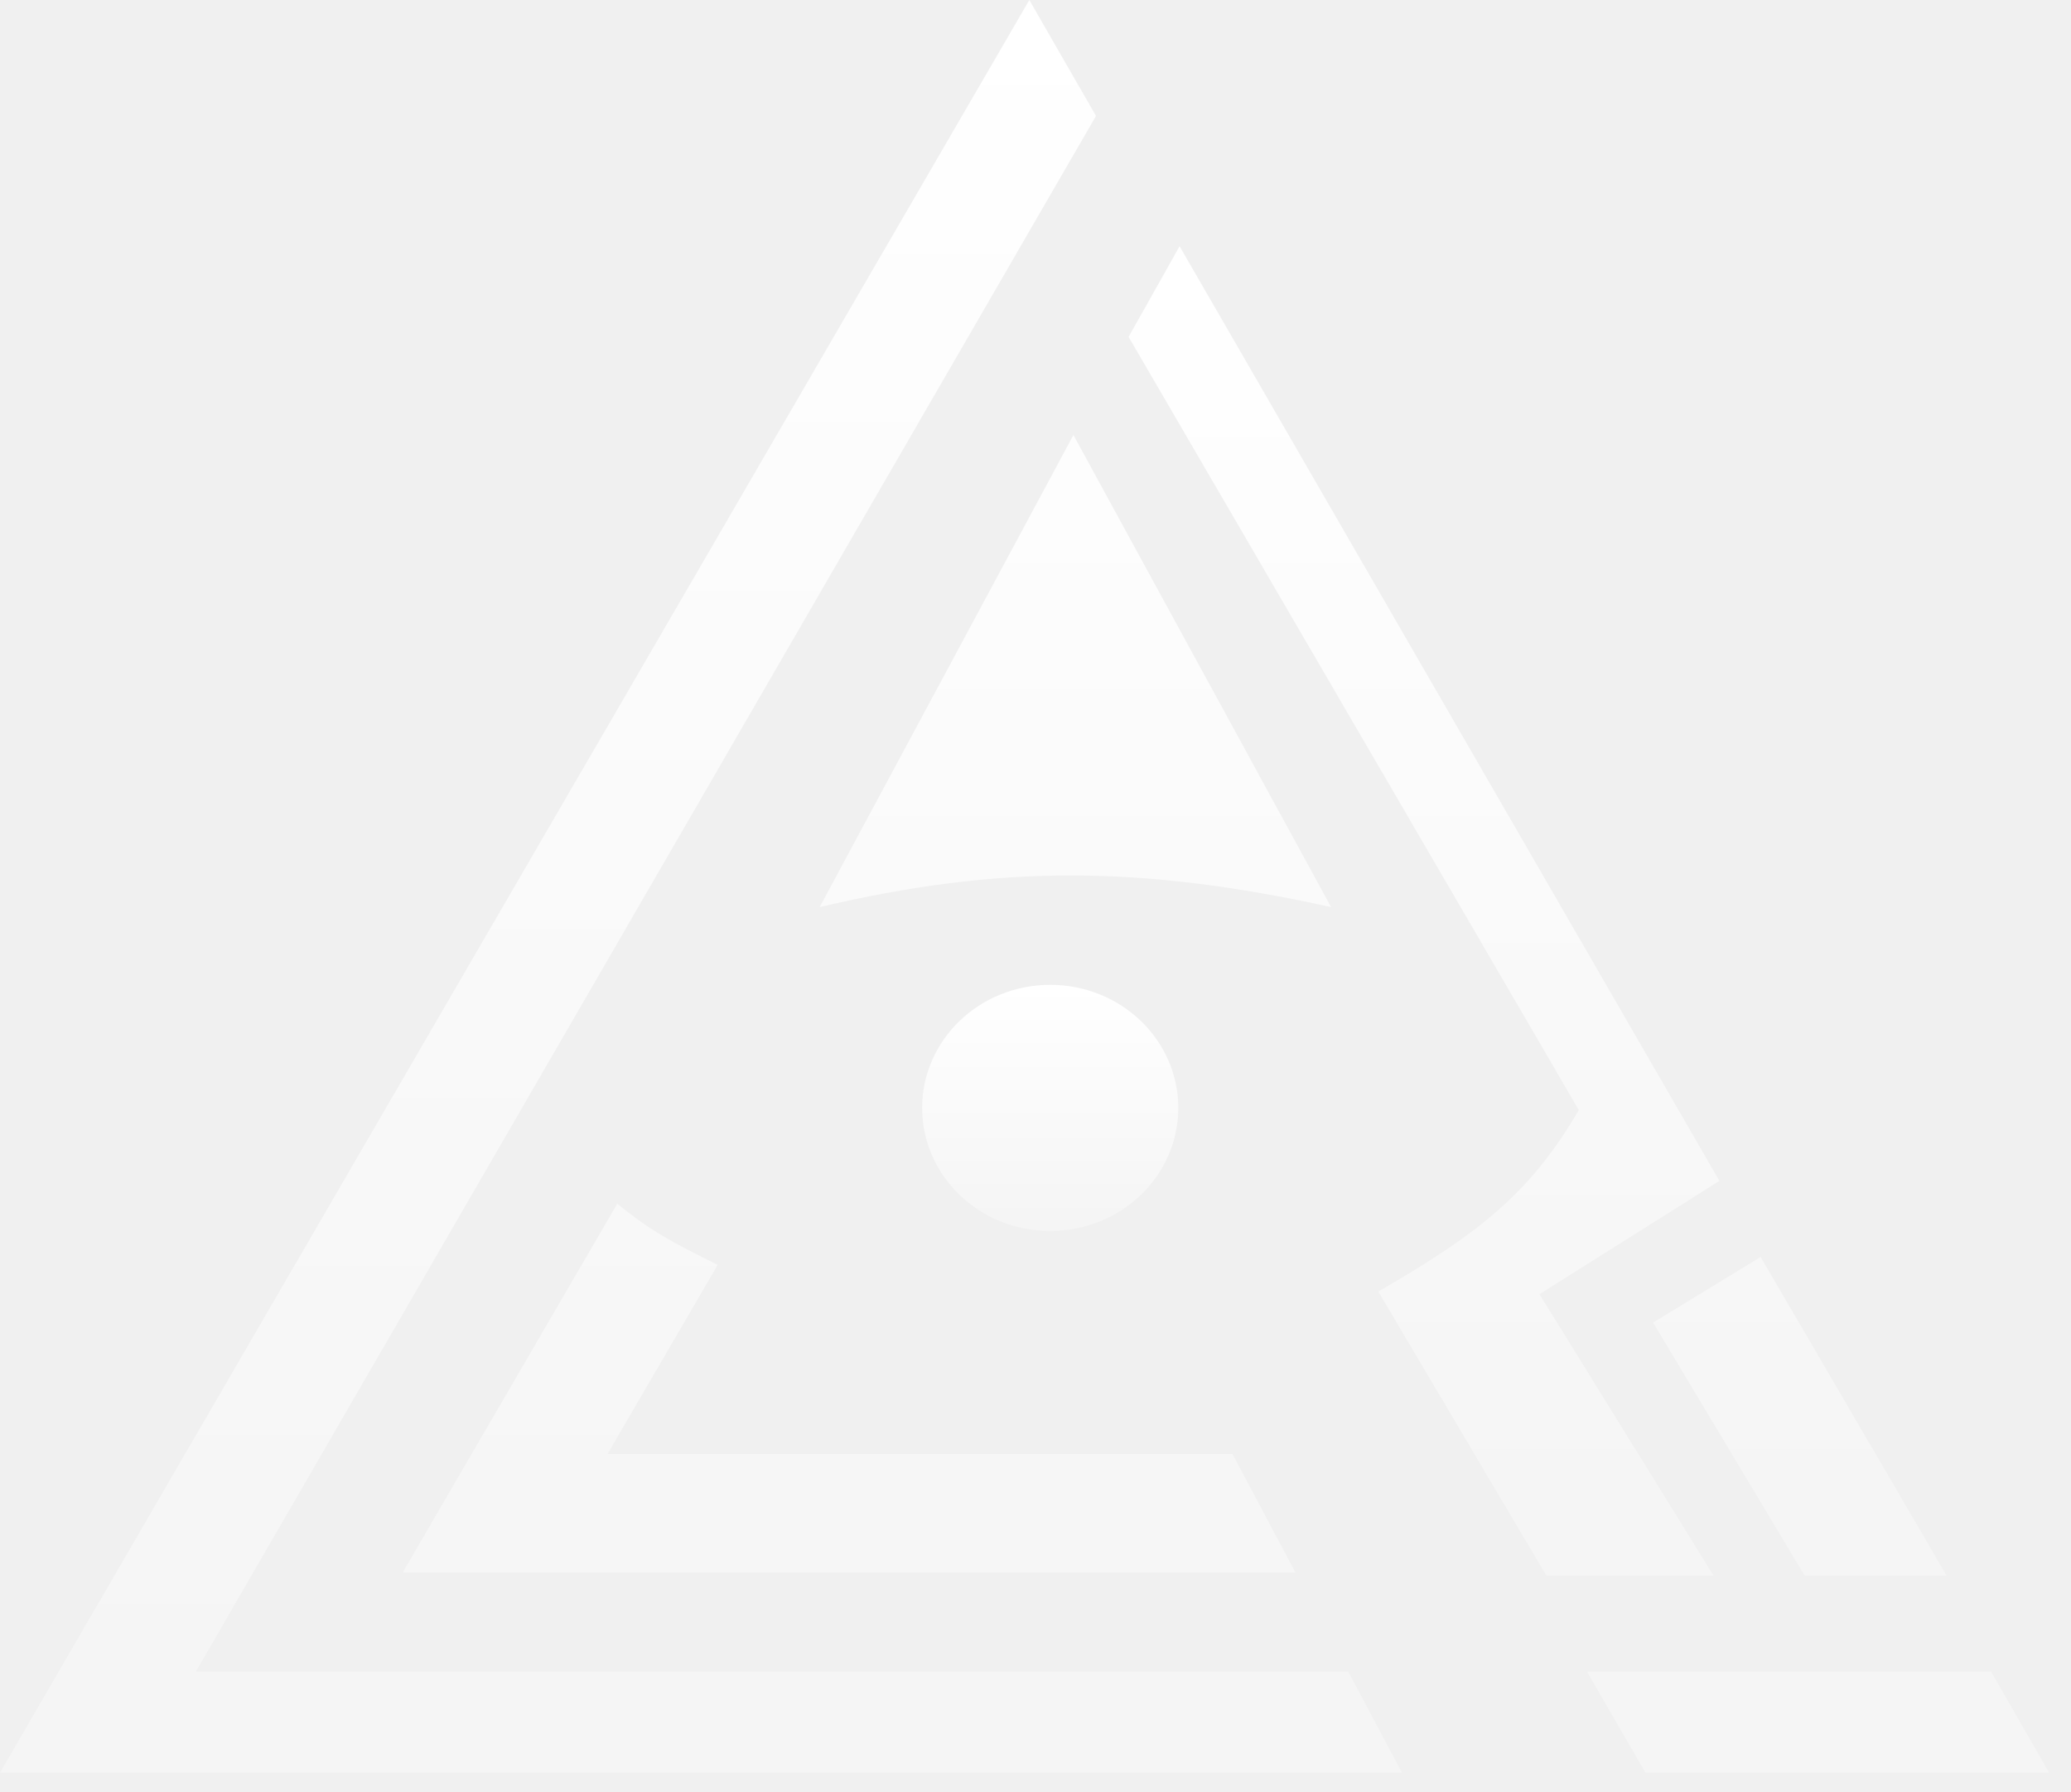
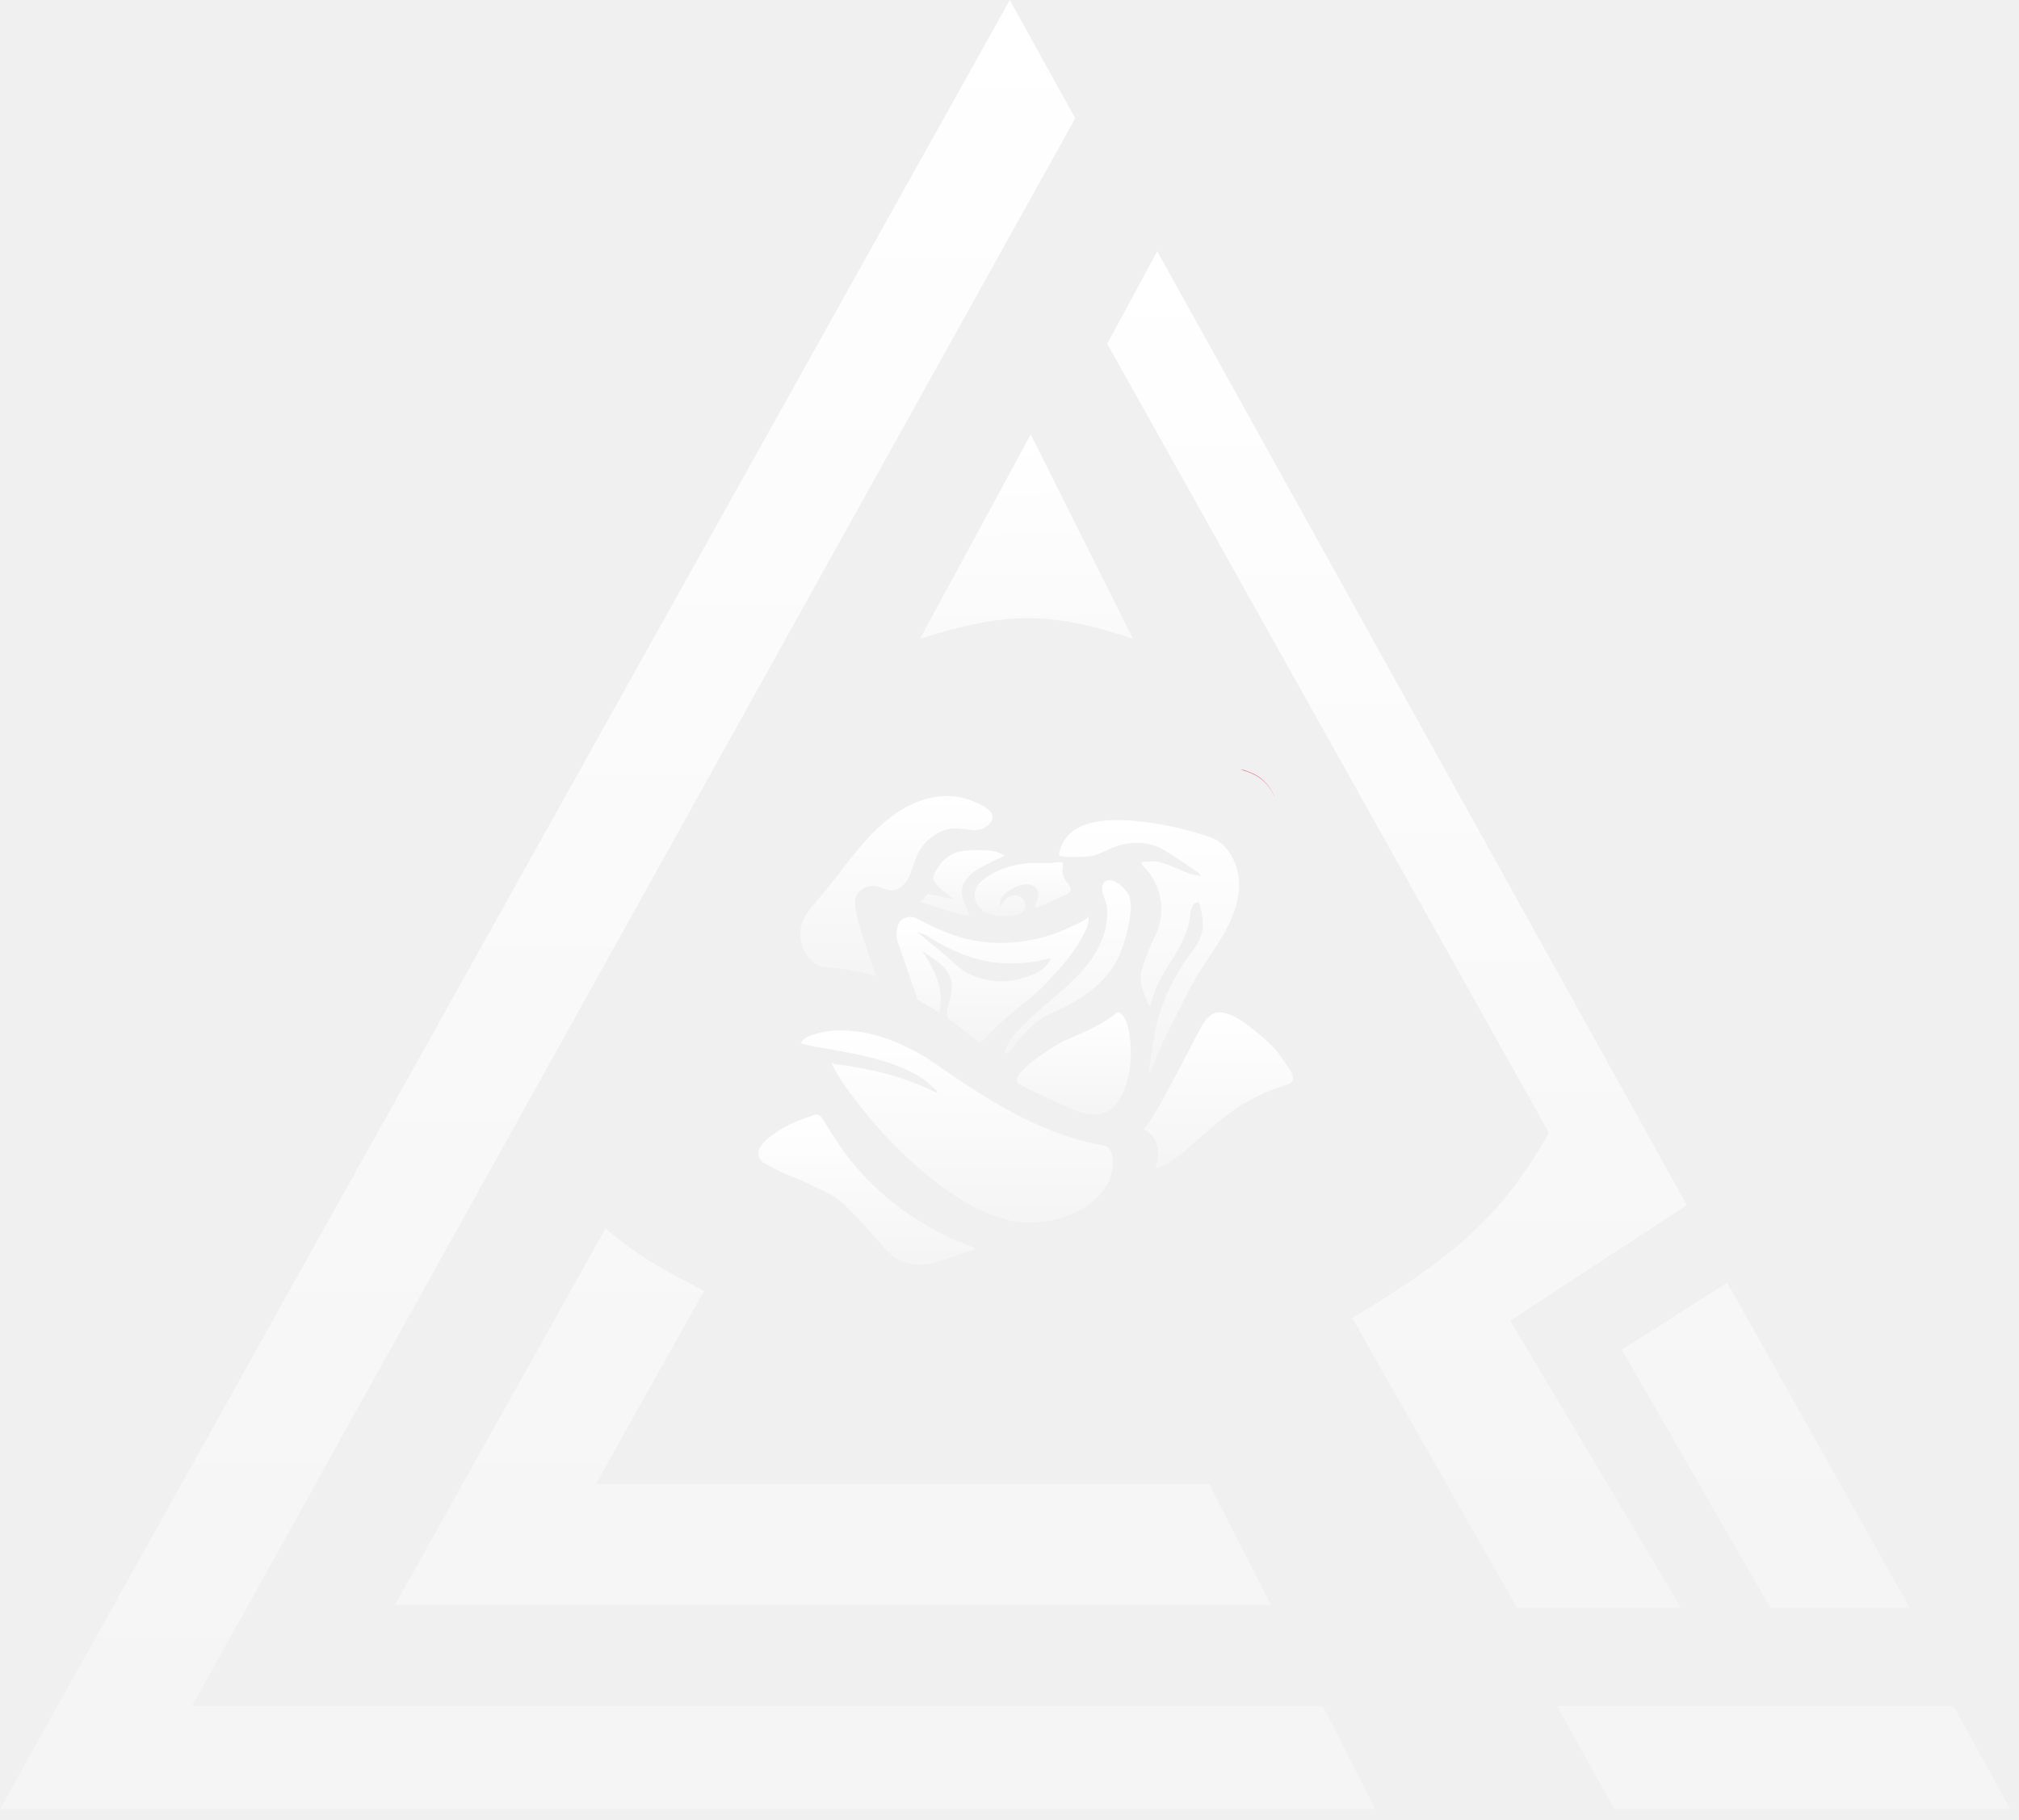
- <svg xmlns="http://www.w3.org/2000/svg" width="74" height="64" viewBox="0 0 74 64" fill="none">
-   <path d="M0 63.333L36.779 0L39.162 4.142L6.996 59.727H48.176L50.095 63.333H0Z" fill="url(#paint0_linear_5293_323)" />
-   <path d="M58.792 63.333L56.708 59.727H71.145L73.22 63.333L58.792 63.333Z" fill="url(#paint1_linear_5293_323)" />
-   <path d="M14.388 56.183L22.056 43.005C23.273 44.002 24.07 44.408 25.644 45.19L21.707 51.951H44.038L46.289 56.183H14.388Z" fill="url(#paint2_linear_5293_323)" />
-   <path d="M29.288 32.409L38.355 15.543L47.562 32.409C40.774 30.916 35.744 30.888 29.288 32.409Z" fill="url(#paint3_linear_5293_323)" />
-   <path d="M69.559 56.297L62.91 44.91L59.068 47.251L64.483 56.297H69.559Z" fill="url(#paint4_linear_5293_323)" />
-   <path d="M61.23 56.297H55.255L49.248 46.144C52.842 44.067 54.652 42.66 56.414 39.663L40.327 12.037L42.148 8.797L61.437 42.191L55.007 46.239L61.23 56.297Z" fill="url(#paint5_linear_5293_323)" />
-   <ellipse cx="37.526" cy="39.584" rx="4.576" ry="4.398" fill="url(#paint6_linear_5293_323)" />
+ <svg xmlns="http://www.w3.org/2000/svg" width="132" height="119" viewBox="0 0 132 119" fill="none">
+   <path d="M0 118.292L66.021 0L70.299 7.736L12.558 111.557H86.479L89.924 118.292H0Z" fill="url(#paint0_linear_6326_335)" />
+   <path d="M105.536 118.292L101.795 111.557H127.711L131.436 118.292L105.536 118.292Z" fill="url(#paint1_linear_6326_335)" />
+   <path d="M25.828 104.937L39.591 80.324C41.776 82.186 43.208 82.943 46.033 84.404L38.966 97.033H79.05L83.093 104.937H25.828Z" fill="url(#paint2_linear_6326_335)" />
+   <path d="M124.864 105.149L112.928 83.88L106.032 88.253L115.751 105.149H124.864Z" fill="url(#paint3_linear_6326_335)" />
+   <path d="M109.913 105.149H99.187L88.403 86.186C94.855 82.306 98.104 79.678 101.267 74.08L72.389 22.481L75.658 16.43L110.284 78.802L98.742 86.363L109.913 105.149Z" fill="url(#paint4_linear_6326_335)" />
+   <path d="M60.148 41.771L67.388 28.404L74.072 41.771C68.557 39.922 65.641 40.036 60.148 41.771Z" fill="url(#paint5_linear_6326_335)" />
+   <path d="M53.332 77.636C54.057 77.978 54.795 78.302 55.357 78.924C55.413 78.985 55.468 79.046 55.524 79.108C55.525 79.108 55.526 79.11 55.528 79.111C56.398 79.907 57.127 80.849 57.935 81.728C58.763 82.625 59.807 82.859 60.925 82.597C61.874 82.375 62.79 81.999 63.721 81.692C63.718 81.661 63.716 81.631 63.713 81.599C63.027 81.312 62.323 81.062 61.66 80.726C59.949 79.859 58.368 78.769 56.992 77.41C56.374 76.799 55.799 76.142 55.275 75.445C54.744 74.74 54.312 73.978 53.826 73.242C53.694 73.042 53.555 72.798 53.249 72.902C52.363 73.201 51.484 73.517 50.71 74.071C50.283 74.376 49.858 74.672 49.614 75.174C49.613 75.175 49.613 75.176 49.613 75.177C49.566 75.339 49.563 75.511 49.625 75.667C49.679 75.802 49.775 75.913 49.885 76.007C49.885 76.008 49.886 76.008 49.887 76.009C49.948 76.054 50.012 76.094 50.077 76.128C50.455 76.324 50.835 76.519 51.216 76.709C51.218 76.709 51.219 76.709 51.22 76.71C51.249 76.722 51.277 76.734 51.306 76.745C51.983 77.016 52.658 77.298 53.309 77.626C53.316 77.629 53.324 77.633 53.332 77.636Z" fill="url(#paint6_linear_6326_335)" />
+   <path d="M53.541 63.157C53.59 63.181 53.644 63.204 53.697 63.209C54.162 63.258 54.629 63.288 55.092 63.352C55.511 63.412 55.927 63.501 56.34 63.593C56.63 63.658 56.913 63.751 57.237 63.841C57.224 63.719 57.227 63.662 57.211 63.613C56.78 62.303 56.26 61.015 55.974 59.657C55.899 59.298 55.843 58.907 55.989 58.572C56.175 58.147 56.651 57.929 57.096 57.929C57.529 57.93 57.903 58.243 58.324 58.23C58.748 58.218 59.137 57.861 59.346 57.498C59.627 57.011 59.727 56.433 59.961 55.918C60.261 55.255 60.801 54.726 61.432 54.418C62.236 54.026 62.745 54.208 63.563 54.276C63.885 54.303 64.222 54.245 64.485 54.049C65.602 53.215 64.167 52.608 63.534 52.357C62.471 51.935 61.26 51.977 60.191 52.353C58.758 52.855 57.549 53.895 56.518 55.053C55.486 56.212 54.601 57.506 53.591 58.684C53.212 59.125 52.812 59.558 52.553 60.085C52.01 61.19 52.482 62.602 53.541 63.157Z" fill="url(#paint7_linear_6326_335)" />
+   <path d="M63.424 55.606C62.645 55.613 61.925 55.883 61.475 56.52C60.964 57.244 60.778 57.449 61.5 58.114C61.756 58.347 62.048 58.541 62.324 58.753C62.317 58.771 62.309 58.79 62.301 58.808C61.759 58.686 61.218 58.564 60.651 58.437C60.525 58.592 60.37 58.784 60.185 59.012C61.278 59.298 62.252 59.736 63.414 59.913C63.289 59.604 63.217 59.395 63.122 59.196C62.841 58.602 62.751 58.009 63.202 57.465C63.405 57.221 63.65 56.987 63.922 56.833C64.48 56.515 65.069 56.253 65.686 55.949C65.57 55.89 65.469 55.829 65.362 55.784C64.735 55.523 64.075 55.602 63.424 55.606Z" fill="url(#paint8_linear_6326_335)" />
+   <path d="M69.434 56.379C69.433 56.378 69.432 56.377 69.43 56.377C69.115 56.377 68.802 56.435 68.481 56.439C68.103 56.444 67.726 56.416 67.348 56.434C66.295 56.486 65.03 56.888 64.208 57.589C63.984 57.779 63.799 58.032 63.74 58.325C63.664 58.706 63.818 59.112 64.088 59.386C64.654 59.961 65.578 59.972 66.314 59.851C66.537 59.814 66.773 59.747 66.916 59.567C67.077 59.364 67.068 59.049 66.917 58.838C66.766 58.627 66.495 58.524 66.241 58.554C65.827 58.605 65.621 58.927 65.405 59.248C65.346 59.105 65.366 58.938 65.43 58.798C65.495 58.658 65.6 58.542 65.712 58.439C66.009 58.167 66.371 57.971 66.758 57.872C67.024 57.803 67.322 57.785 67.559 57.928C67.737 58.035 67.862 58.23 67.887 58.44C67.919 58.702 67.759 58.98 67.65 59.203C67.649 59.205 67.649 59.206 67.649 59.207C67.645 59.33 67.735 59.352 67.849 59.332C67.849 59.332 67.851 59.331 67.853 59.33C67.855 59.331 67.855 59.329 67.856 59.329C68.316 59.15 68.756 58.921 69.204 58.712C69.501 58.574 70.241 58.41 69.933 57.917C69.875 57.823 69.794 57.747 69.725 57.662C69.582 57.486 69.492 57.268 69.462 57.042C69.451 56.967 69.475 56.833 69.489 56.704C69.503 56.563 69.505 56.427 69.434 56.379Z" fill="url(#paint9_linear_6326_335)" />
+   <path d="M61.951 65.983C61.891 66.272 61.857 66.526 62.185 66.747C62.723 67.11 63.222 67.536 63.718 67.96C64.057 68.249 64.118 68.229 64.42 67.901C64.893 67.388 65.394 66.896 65.918 66.434C66.55 65.878 67.24 65.387 67.862 64.821C68.363 64.367 68.808 63.85 69.266 63.349C70.005 62.538 70.623 61.642 71.069 60.635C71.168 60.41 71.162 60.155 71.185 59.913C71.167 60.11 70.123 60.545 69.943 60.633C69.487 60.853 69.014 61.038 68.53 61.188C67.561 61.488 66.547 61.645 65.533 61.658C63.413 61.687 61.72 61.021 59.905 60.048C59.514 59.838 58.906 60.017 58.757 60.395C58.606 60.778 58.559 61.182 58.69 61.583C58.865 62.117 59.055 62.644 59.237 63.174C59.474 63.864 59.706 64.556 59.945 65.246C59.966 65.306 60.002 65.378 60.053 65.409C60.487 65.665 60.926 65.913 61.405 66.188C61.764 64.622 61.088 63.4 60.3 62.193C60.742 62.473 61.153 62.767 61.538 63.091C62.067 63.537 62.303 64.126 62.214 64.812C62.162 65.207 62.03 65.591 61.951 65.983ZM59.961 60.936C60.184 61.024 60.426 61.081 60.624 61.207C61.674 61.876 62.767 62.42 63.984 62.739C65.079 63.027 66.17 63.053 67.273 62.936C67.734 62.887 68.186 62.758 68.707 62.652C68.456 63.264 67.974 63.551 67.508 63.73C66.872 63.977 66.167 64.194 65.499 64.173C64.365 64.138 63.285 63.84 62.399 63.001C61.637 62.277 60.779 61.653 59.961 60.936Z" fill="url(#paint10_linear_6326_335)" />
+   <path d="M65.972 68.781C65.979 68.775 65.986 68.77 65.992 68.764C66.138 68.638 66.244 68.443 66.364 68.292C66.819 67.72 67.333 67.155 67.918 66.725C68.434 66.346 69.08 66.132 69.649 65.832C70.872 65.188 72.061 64.368 72.817 63.149C73.361 62.273 73.643 61.251 73.832 60.227C73.929 59.698 74.002 59.14 73.841 58.627C73.69 58.145 72.618 57.133 72.145 57.749C71.841 58.144 72.352 58.941 72.383 59.368C72.444 60.21 72.247 61.068 71.884 61.819C71.309 63.008 70.365 63.956 69.387 64.813C68.65 65.459 67.882 66.068 67.186 66.76C66.583 67.36 65.793 68.029 65.686 68.948C65.692 68.899 65.93 68.814 65.972 68.781Z" fill="url(#paint11_linear_6326_335)" />
+   <path d="M66.653 70.905C67.776 71.493 68.932 72.015 70.092 72.533C70.475 72.704 70.9 72.836 71.318 72.869C71.72 72.9 72.116 72.842 72.464 72.64C72.948 72.359 73.253 71.85 73.467 71.334C73.807 70.513 73.961 69.618 73.931 68.731C73.91 68.097 73.836 66.715 73.283 66.279C73.039 66.086 72.962 66.276 72.707 66.464C71.755 67.167 70.628 67.576 69.561 68.067C69.115 68.272 65.647 70.382 66.653 70.905Z" fill="url(#paint12_linear_6326_335)" />
+   <path d="M56.491 69.05C57.348 69.248 58.197 69.494 59.008 69.841C59.417 70.016 59.815 70.217 60.196 70.449C60.569 70.676 60.846 70.972 61.17 71.263C61.231 71.318 61.356 71.374 61.262 71.445C61.212 71.481 60.62 71.157 60.537 71.121C60.283 71.014 60.027 70.912 59.77 70.814C59.255 70.619 58.732 70.445 58.204 70.291C57.186 69.995 56.158 69.808 55.115 69.646C54.927 69.616 54.535 69.627 54.379 69.5C54.387 69.552 54.389 69.582 54.398 69.605C54.399 69.608 54.401 69.612 54.403 69.615C54.874 70.577 55.55 71.445 56.198 72.283C56.833 73.103 57.512 73.888 58.23 74.632C58.963 75.392 59.738 76.11 60.549 76.782C60.958 77.121 61.377 77.449 61.805 77.764C62.213 78.065 62.631 78.301 63.055 78.567C63.937 79.121 64.896 79.505 65.895 79.778C66.21 79.864 66.547 79.919 66.897 79.943C67.976 79.971 68.565 79.889 69.546 79.592C70.79 79.173 71.904 78.401 72.476 77.305C72.726 76.824 72.983 75.422 72.403 75.011C72.334 74.962 72.252 74.927 72.156 74.909C67.743 74.107 64.237 71.701 60.583 69.172C60.146 68.912 59.699 68.668 59.24 68.447C58.267 67.977 57.234 67.622 56.167 67.47C55.153 67.325 54.118 67.321 53.138 67.667C52.785 67.792 52.561 67.912 52.326 68.201C52.97 68.432 53.715 68.501 54.386 68.627C55.09 68.759 55.793 68.889 56.491 69.05Z" fill="url(#paint13_linear_6326_335)" />
+   <path d="M79.224 66.338C78.842 66.583 78.608 67.005 78.389 67.41C78.083 67.975 75.058 73.993 74.721 73.822C75.795 74.37 75.872 75.321 75.539 76.412C75.621 76.401 75.654 76.403 75.681 76.392C76.902 75.888 77.813 74.94 78.794 74.09C79.317 73.637 79.845 73.188 80.398 72.777C81.519 71.944 82.764 71.365 84.084 70.947C84.556 70.798 84.664 70.514 84.404 70.077C84.202 69.737 83.957 69.423 83.736 69.094C83.259 68.383 82.606 67.863 81.958 67.334C81.346 66.834 80.016 65.83 79.224 66.338Z" fill="url(#paint14_linear_6326_335)" />
+   <path d="M69.862 56.044C70.464 56.065 71.291 56.002 71.4 55.974C72.152 55.781 72.779 55.315 73.556 55.184C74.46 55.032 75.388 55.129 76.186 55.632C76.894 56.077 77.588 56.549 78.284 57.013C78.352 57.058 78.398 57.137 78.524 57.279C78.205 57.217 77.974 57.205 77.765 57.126C77.126 56.886 76.508 56.568 75.854 56.384C75.452 56.27 75.018 56.357 74.608 56.364C74.65 56.585 74.773 56.67 74.919 56.831C75.09 57.018 75.241 57.224 75.372 57.443C75.633 57.882 75.811 58.378 75.885 58.891C75.963 59.438 75.922 60.002 75.775 60.531C75.62 61.087 75.319 61.577 75.112 62.111C74.954 62.519 74.791 62.927 74.668 63.347C74.445 64.101 74.692 64.788 74.989 65.461C75.044 65.583 75.113 65.7 75.179 65.827C75.367 65.255 75.503 64.711 75.783 64.174C76.062 63.638 76.392 63.135 76.707 62.622C77.225 61.778 77.713 60.87 77.81 59.867C77.847 59.473 77.921 59.022 78.383 58.995C78.509 59.424 78.626 59.85 78.626 60.304C78.628 60.322 78.629 60.34 78.631 60.357C78.737 61.42 77.851 62.26 77.338 63.063C76.761 63.964 76.267 64.929 75.917 65.954C75.868 66.098 75.822 66.242 75.778 66.388C75.599 66.992 75.471 67.611 75.37 68.235C75.319 68.553 75.274 68.873 75.233 69.193C75.198 69.461 75.077 69.868 75.131 70.127C75.213 70.11 75.278 69.937 75.312 69.856C75.533 69.323 75.72 68.772 75.975 68.258C76.551 67.096 77.135 65.939 77.719 64.782C78.294 63.644 79.044 62.639 79.714 61.565C80.403 60.462 80.99 59.222 81.008 57.899C81.026 56.576 80.337 55.17 79.151 54.758C77.526 54.193 75.739 53.795 74.034 53.669C72.276 53.539 69.681 53.574 69.224 55.878C69.203 55.984 69.49 56.03 69.862 56.044Z" fill="url(#paint15_linear_6326_335)" />
+   <path d="M83.337 52.11C83.332 52.096 83.326 52.082 83.322 52.067C83.045 51.471 82.64 50.953 82.039 50.646C81.816 50.532 81.582 50.448 81.343 50.361C81.285 50.35 81.227 50.34 81.167 50.331C81.147 50.328 81.127 50.325 81.107 50.322C81.429 50.408 81.743 50.518 82.039 50.67C82.65 50.983 83.059 51.5 83.337 52.11Z" fill="white" />
+   <path d="M83.337 52.11C83.332 52.096 83.326 52.082 83.322 52.067C83.045 51.471 82.64 50.953 82.039 50.646C81.816 50.532 81.582 50.448 81.343 50.361C81.285 50.35 81.227 50.34 81.167 50.331C81.147 50.328 81.127 50.325 81.107 50.322C81.429 50.408 81.743 50.518 82.039 50.67C82.65 50.983 83.059 51.5 83.337 52.11Z" fill="url(#paint16_linear_6326_335)" />
  <defs>
-     <linearGradient id="paint0_linear_5293_323" x1="36.61" y1="0" x2="36.61" y2="63.333" gradientUnits="userSpaceOnUse">
+     <linearGradient id="paint0_linear_6326_335" x1="65.718" y1="0" x2="65.718" y2="118.292" gradientUnits="userSpaceOnUse">
      <stop stop-color="white" />
      <stop offset="1" stop-color="white" stop-opacity="0.3" />
    </linearGradient>
-     <linearGradient id="paint1_linear_5293_323" x1="36.61" y1="0" x2="36.61" y2="63.333" gradientUnits="userSpaceOnUse">
+     <linearGradient id="paint1_linear_6326_335" x1="65.718" y1="0" x2="65.718" y2="118.292" gradientUnits="userSpaceOnUse">
      <stop stop-color="white" />
      <stop offset="1" stop-color="white" stop-opacity="0.3" />
    </linearGradient>
-     <linearGradient id="paint2_linear_5293_323" x1="36.61" y1="0" x2="36.61" y2="63.333" gradientUnits="userSpaceOnUse">
+     <linearGradient id="paint2_linear_6326_335" x1="65.718" y1="0" x2="65.718" y2="118.292" gradientUnits="userSpaceOnUse">
      <stop stop-color="white" />
      <stop offset="1" stop-color="white" stop-opacity="0.3" />
    </linearGradient>
-     <linearGradient id="paint3_linear_5293_323" x1="49.217" y1="8.797" x2="49.217" y2="56.297" gradientUnits="userSpaceOnUse">
+     <linearGradient id="paint3_linear_6326_335" x1="88.348" y1="16.43" x2="88.348" y2="105.149" gradientUnits="userSpaceOnUse">
      <stop stop-color="white" />
      <stop offset="1" stop-color="white" stop-opacity="0.3" />
    </linearGradient>
-     <linearGradient id="paint4_linear_5293_323" x1="49.217" y1="8.797" x2="49.217" y2="56.297" gradientUnits="userSpaceOnUse">
+     <linearGradient id="paint4_linear_6326_335" x1="88.348" y1="16.43" x2="88.348" y2="105.149" gradientUnits="userSpaceOnUse">
      <stop stop-color="white" />
      <stop offset="1" stop-color="white" stop-opacity="0.3" />
    </linearGradient>
-     <linearGradient id="paint5_linear_5293_323" x1="49.217" y1="8.797" x2="49.217" y2="56.297" gradientUnits="userSpaceOnUse">
+     <linearGradient id="paint5_linear_6326_335" x1="67.11" y1="28.404" x2="67.257" y2="55.985" gradientUnits="userSpaceOnUse">
      <stop stop-color="white" />
      <stop offset="1" stop-color="white" stop-opacity="0.3" />
    </linearGradient>
-     <linearGradient id="paint6_linear_5293_323" x1="37.526" y1="35.185" x2="37.526" y2="43.982" gradientUnits="userSpaceOnUse">
+     <linearGradient id="paint6_linear_6326_335" x1="56.65" y1="72.877" x2="56.65" y2="82.698" gradientUnits="userSpaceOnUse">
      <stop stop-color="white" />
      <stop offset="1" stop-color="white" stop-opacity="0.3" />
    </linearGradient>
+     <linearGradient id="paint7_linear_6326_335" x1="58.612" y1="52.056" x2="58.612" y2="63.841" gradientUnits="userSpaceOnUse">
+       <stop stop-color="white" />
+       <stop offset="1" stop-color="white" stop-opacity="0.3" />
+     </linearGradient>
+     <linearGradient id="paint8_linear_6326_335" x1="62.935" y1="55.592" x2="62.935" y2="59.913" gradientUnits="userSpaceOnUse">
+       <stop stop-color="white" />
+       <stop offset="1" stop-color="white" stop-opacity="0.3" />
+     </linearGradient>
+     <linearGradient id="paint9_linear_6326_335" x1="66.864" y1="56.377" x2="66.864" y2="59.913" gradientUnits="userSpaceOnUse">
+       <stop stop-color="white" />
+       <stop offset="1" stop-color="white" stop-opacity="0.3" />
+     </linearGradient>
+     <linearGradient id="paint10_linear_6326_335" x1="64.899" y1="59.913" x2="64.899" y2="68.163" gradientUnits="userSpaceOnUse">
+       <stop stop-color="white" />
+       <stop offset="1" stop-color="white" stop-opacity="0.3" />
+     </linearGradient>
+     <linearGradient id="paint11_linear_6326_335" x1="69.811" y1="57.556" x2="69.811" y2="68.948" gradientUnits="userSpaceOnUse">
+       <stop stop-color="white" />
+       <stop offset="1" stop-color="white" stop-opacity="0.3" />
+     </linearGradient>
+     <linearGradient id="paint12_linear_6326_335" x1="70.203" y1="66.198" x2="70.203" y2="72.877" gradientUnits="userSpaceOnUse">
+       <stop stop-color="white" />
+       <stop offset="1" stop-color="white" stop-opacity="0.3" />
+     </linearGradient>
+     <linearGradient id="paint13_linear_6326_335" x1="62.54" y1="67.377" x2="62.54" y2="79.948" gradientUnits="userSpaceOnUse">
+       <stop stop-color="white" />
+       <stop offset="1" stop-color="white" stop-opacity="0.3" />
+     </linearGradient>
+     <linearGradient id="paint14_linear_6326_335" x1="79.631" y1="66.198" x2="79.631" y2="76.412" gradientUnits="userSpaceOnUse">
+       <stop stop-color="white" />
+       <stop offset="1" stop-color="white" stop-opacity="0.3" />
+     </linearGradient>
+     <linearGradient id="paint15_linear_6326_335" x1="75.115" y1="53.627" x2="75.115" y2="70.127" gradientUnits="userSpaceOnUse">
+       <stop stop-color="white" />
+       <stop offset="1" stop-color="white" stop-opacity="0.3" />
+     </linearGradient>
+     <linearGradient id="paint16_linear_6326_335" x1="81.355" y1="58.274" x2="85.803" y2="57.936" gradientUnits="userSpaceOnUse">
+       <stop stop-color="#EF0E37" />
+       <stop offset="1" stop-color="#FF0000" />
+     </linearGradient>
  </defs>
</svg>
